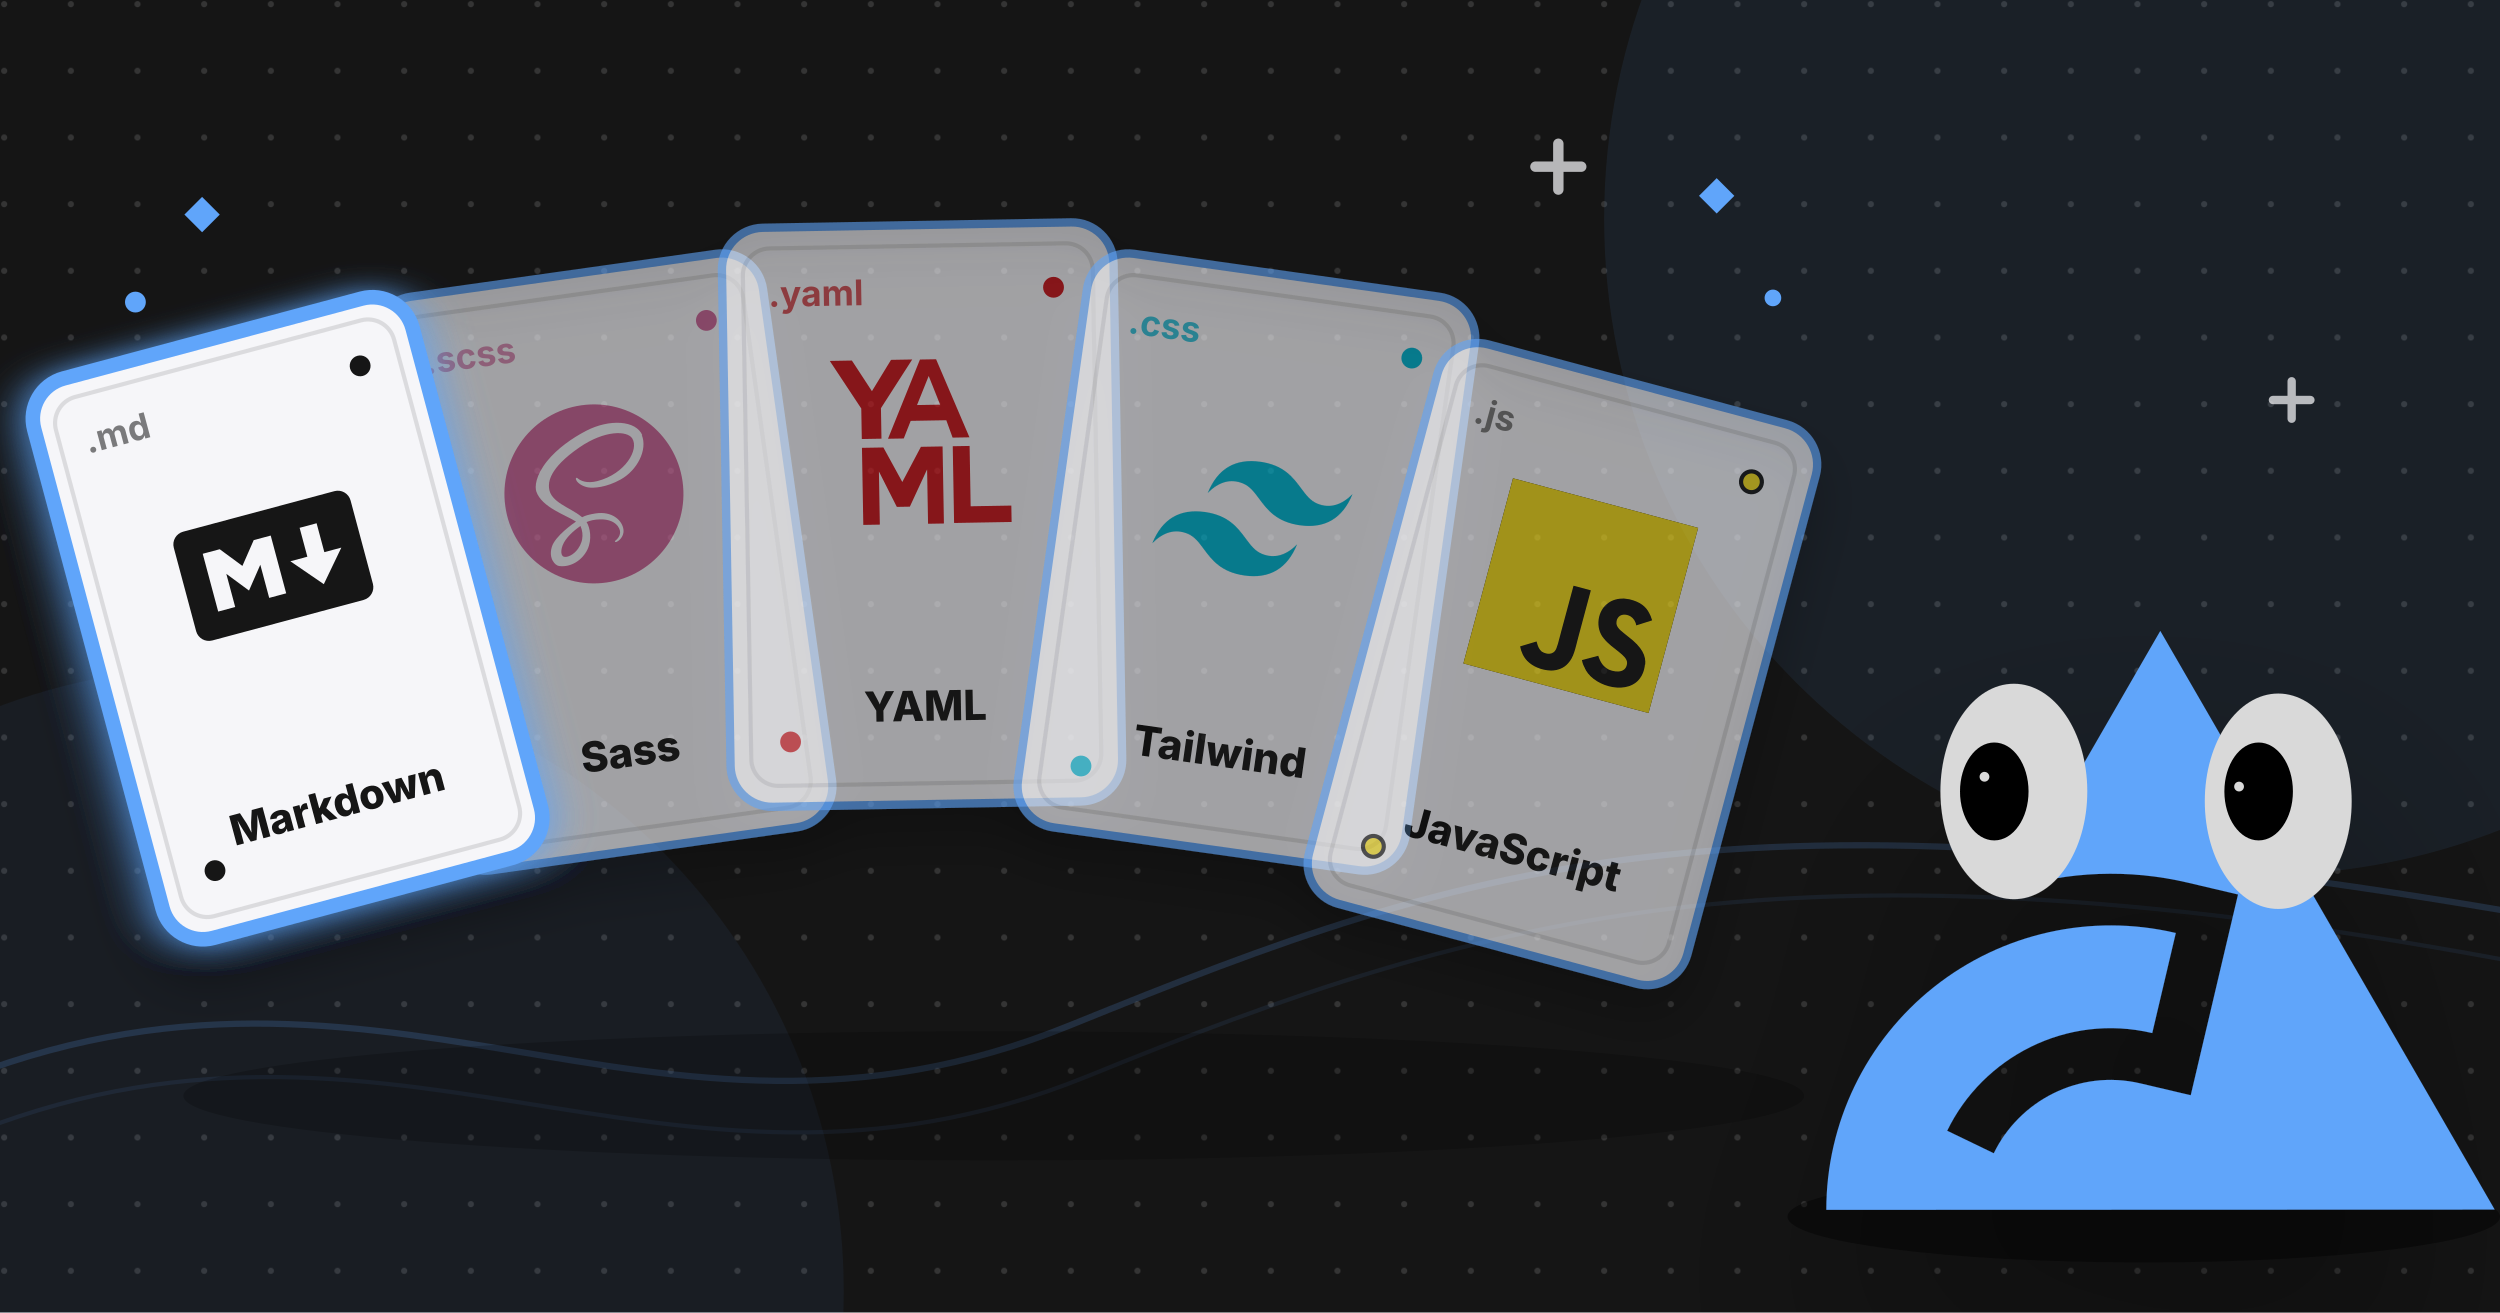
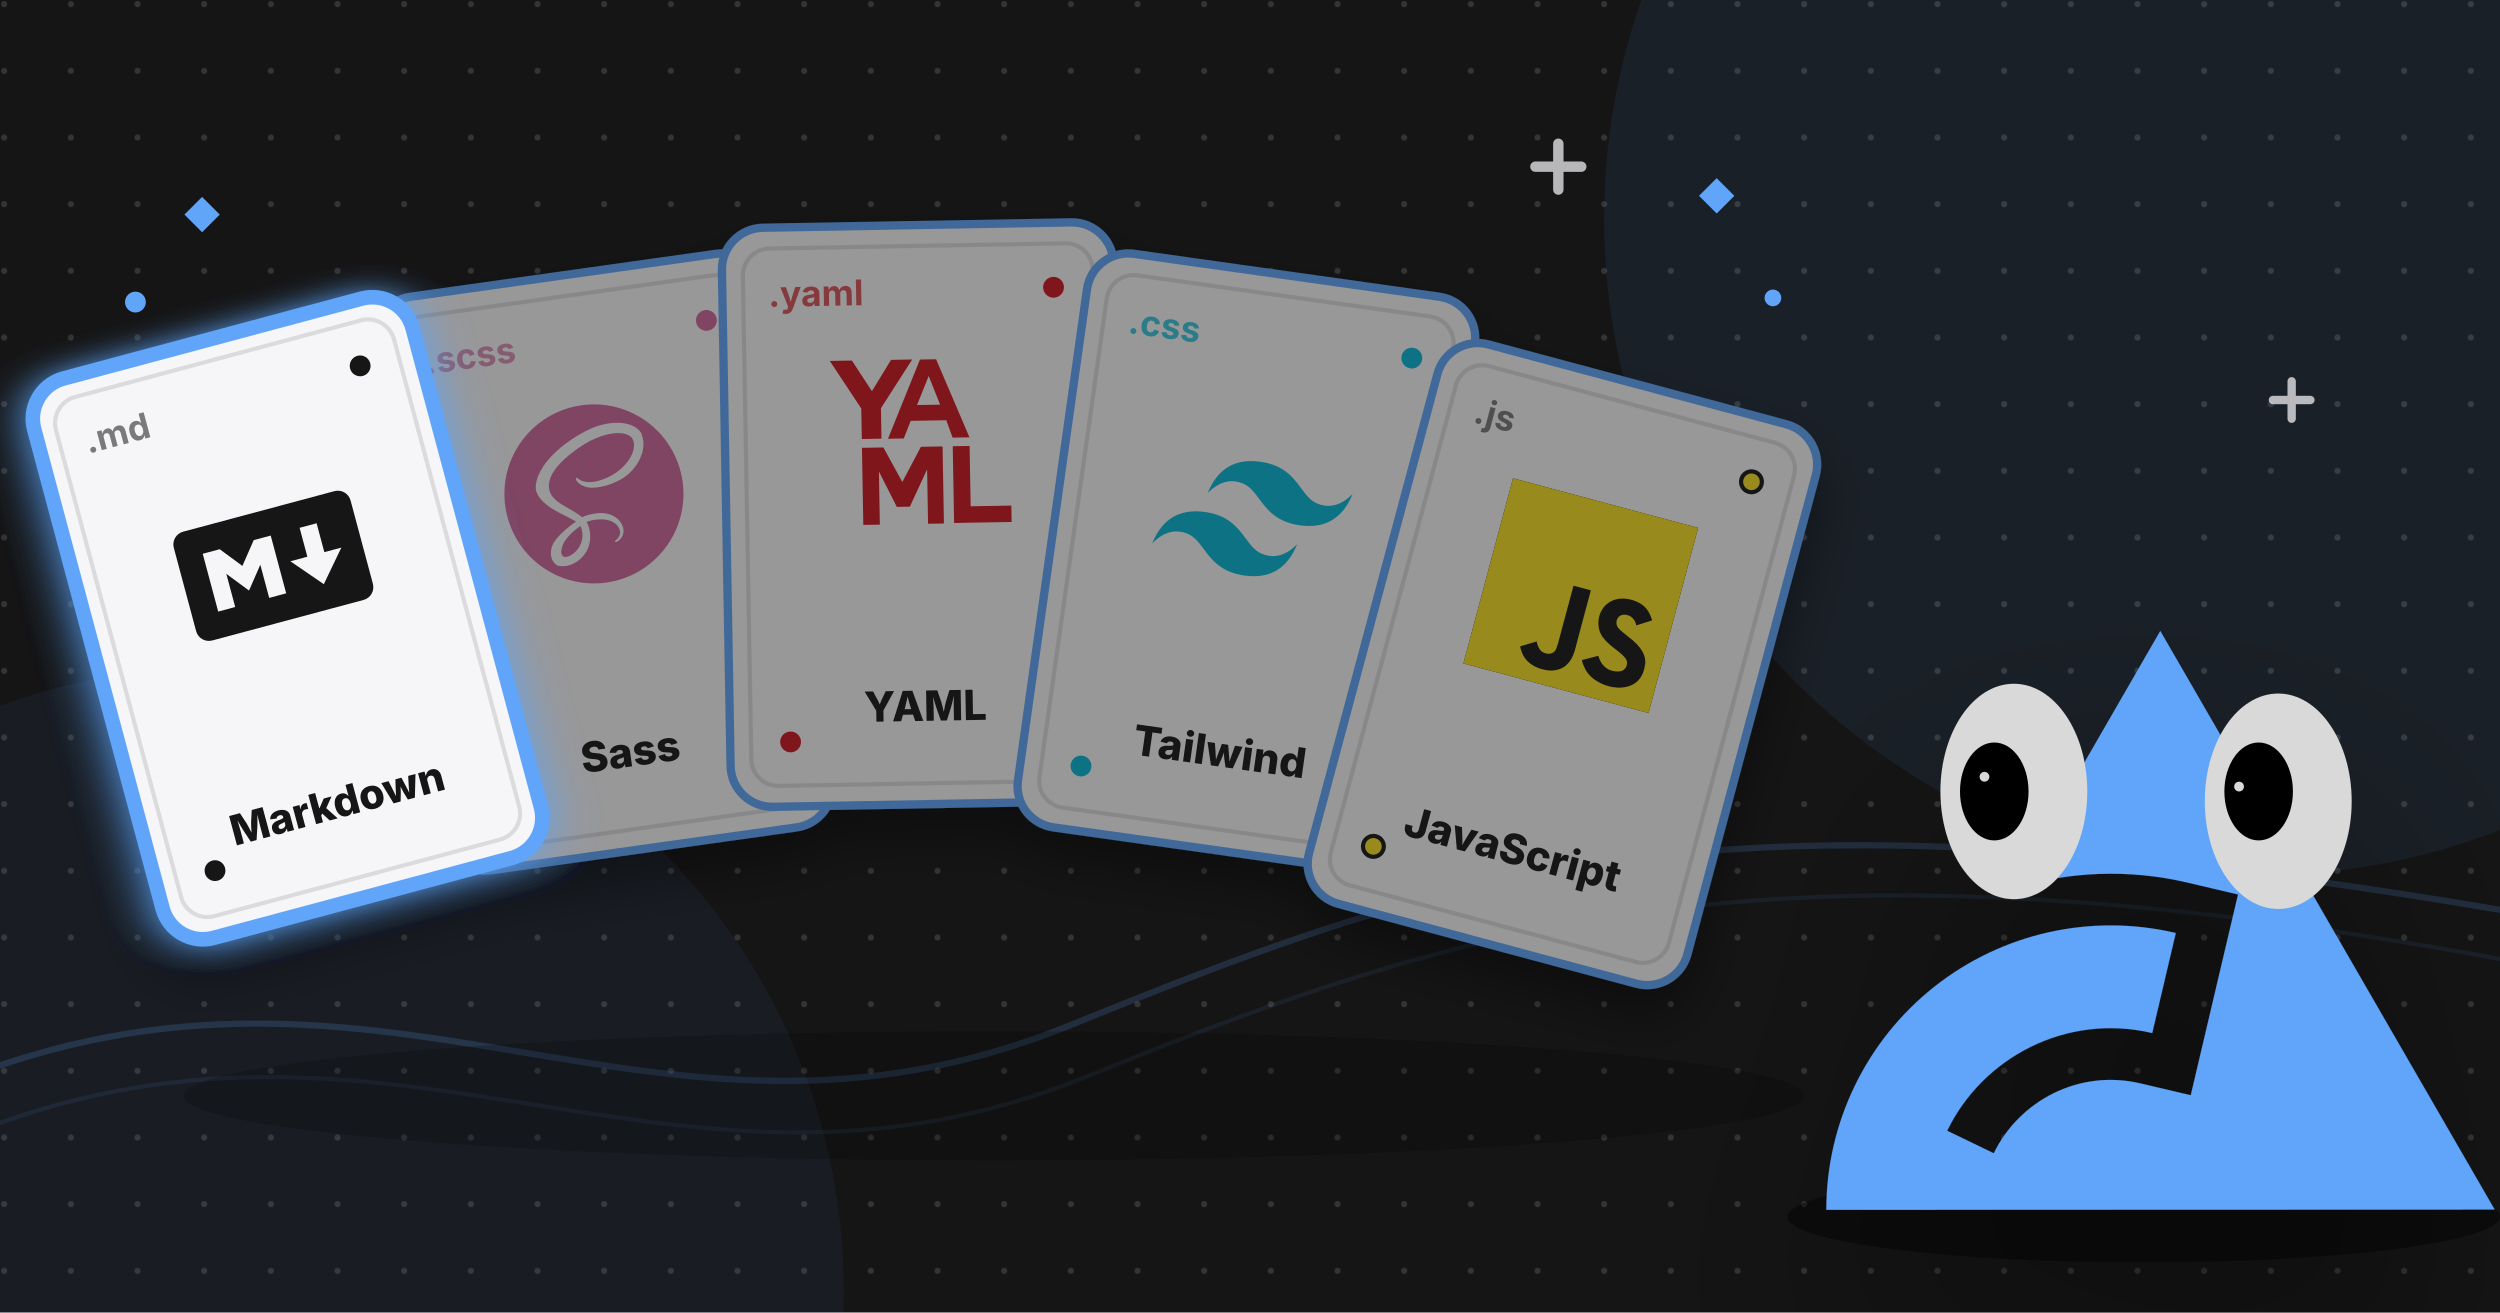
<svg xmlns="http://www.w3.org/2000/svg" width="1200" height="630" viewBox="0 0 1200 630" fill="none">
  <defs>
    <pattern id="dots" width="32" height="32" patternUnits="userSpaceOnUse">
      <circle cx="2" cy="2" r="1.5" fill="#F6F6F9" fill-opacity="0.14" />
    </pattern>
    <filter id="card-shadow" x="-35%" y="-30%" width="170%" height="180%" color-interpolation-filters="sRGB">
      <feDropShadow dx="0" dy="14" stdDeviation="12" flood-color="#000000" flood-opacity="0.35" />
    </filter>
    <filter id="selected-card-glow" x="-35%" y="-35%" width="170%" height="190%" color-interpolation-filters="sRGB">
      <feDropShadow dx="0" dy="0" stdDeviation="9" flood-color="#60A5FA" flood-opacity="0.9" />
+     </filter>
+     <filter id="dim-card" x="-5%" y="-5%" width="110%" height="110%" color-interpolation-filters="sRGB">
+       <feComponentTransfer>
+         <feFuncR type="linear" slope="0.58" intercept="0.035" />
+         <feFuncG type="linear" slope="0.58" intercept="0.035" />
+         <feFuncB type="linear" slope="0.58" intercept="0.035" />
+         <feFuncA type="identity" />
+       </feComponentTransfer>
    </filter>
    <filter id="mascot-shadow" x="-30%" y="-30%" width="170%" height="180%" color-interpolation-filters="sRGB">
      <feDropShadow dx="0" dy="16" stdDeviation="13" flood-color="#000000" flood-opacity="0.4" />
    </filter>
  </defs>
  <rect width="1200" height="630" fill="#151515" />
  <rect width="1200" height="630" fill="url(#dots)" />
  <circle cx="1085" cy="105" r="315" fill="#60A5FA" fill-opacity="0.08" />
  <circle cx="105" cy="620" r="300" fill="#60A5FA" fill-opacity="0.06" />
  <path d="M-35 525C181 430 310 575 514 492C711 412 834 371 1236 443" stroke="#60A5FA" stroke-opacity="0.18" stroke-width="3" />
  <path d="M-30 551C183 456 318 599 521 517C715 438 865 394 1235 467" stroke="#60A5FA" stroke-opacity="0.09" stroke-width="2" />
  <g fill="#60A5FA">
    <path d="M91 97H103V109H91V97Z" transform="rotate(45 97 103)" />
    <path d="M818 88H830V100H818V88Z" transform="rotate(45 824 94)" />
    <circle cx="65" cy="145" r="5" />
    <circle cx="851" cy="143" r="4" />
  </g>
  <g stroke="#F6F6F9" stroke-linecap="round" stroke-opacity="0.72">
    <path d="M748 69V91M737 80H759" stroke-width="5" />
    <path d="M1100 183V201M1091 192H1109" stroke-width="4" />
  </g>
  <ellipse cx="1029" cy="584" rx="171" ry="22" fill="#000000" fill-opacity="0.42" />
  <ellipse cx="477" cy="526" rx="389" ry="31" fill="#000000" fill-opacity="0.2" />
  <g transform="translate(875 300) scale(4.7)" filter="url(#mascot-shadow)">
    <path d="M34.455 0.6L19.26 26.942C25.029 25.161 31.236 24.895 37.253 26.312L42.393 27.523L37.566 48.026L32.419 46.815C26.093 45.325 20.016 48.65 17.45 53.951L12.692 51.652C16.319 44.153 24.873 39.61 33.633 41.673L36.039 31.454C27.405 29.422 18.307 31.452 11.354 36.961C4.401 42.468 0.341 50.861 0.345 59.732L68.611 59.706L34.455 0.6Z" fill="#60A5FA" />
    <ellipse cx="19.5" cy="17" rx="7.5" ry="11" fill="#D9D9D9" />
    <path d="M21 17C21 19.761 19.433 22 17.5 22C15.567 22 14 19.761 14 17C14 14.239 15.567 12 17.5 12C19.433 12 21 14.239 21 17Z" fill="#000000" />
    <circle cx="16.5" cy="15.5" r="0.5" fill="#D9D9D9" />
    <ellipse cx="46.5" cy="18" rx="7.5" ry="11" fill="#D9D9D9" />
    <path d="M48 17C48 19.761 46.433 22 44.5 22C42.567 22 41 19.761 41 17C41 14.239 42.567 12 44.5 12C46.433 12 48 14.239 48 17Z" fill="#000000" />
    <circle cx="42.5" cy="16.5" r="0.5" fill="#D9D9D9" />
  </g>
  <g filter="url(#card-shadow)" font-family="Inter, ui-sans-serif, system-ui, -apple-system, BlinkMacSystemFont, 'Segoe UI', sans-serif">
-     <g transform="translate(207 130) rotate(-8 94 220)" opacity="0.58">
+     <g transform="translate(207 130) rotate(-8 94 220)" filter="url(#dim-card)">
      <rect width="188" height="278" rx="20" fill="#F6F6F9" stroke="#60A5FA" stroke-width="4" />
      <rect x="10" y="10" width="168" height="258" rx="13" stroke="#151515" stroke-opacity="0.12" stroke-width="2" />
      <text x="22" y="38" fill="#CC6699" fill-opacity="0.72" font-size="17" font-weight="750">.scss</text>
      <g transform="translate(51 63) scale(3.58)" fill="#CC6699">
        <path d="M12 0c6.627 0 12 5.373 12 12s-5.373 12-12 12S0 18.627 0 12 5.373 0 12 0zM9.615 15.998c.175.645.156 1.248-.024 1.792l-.065.18c-.024.061-.052.12-.078.176-.14.29-.326.56-.555.81-.698.759-1.672 1.047-2.09.805-.45-.262-.226-1.335.584-2.19.871-.918 2.12-1.509 2.12-1.509v-.003l.108-.061zm9.911-10.861c-.542-2.133-4.077-2.834-7.422-1.645-1.989.707-4.144 1.818-5.693 3.267C4.568 8.48 4.275 9.98 4.396 10.607c.427 2.211 3.457 3.657 4.703 4.73v.006c-.367.18-3.056 1.529-3.686 2.925-.675 1.47.105 2.521.615 2.655 1.575.436 3.195-.36 4.065-1.649.84-1.261.766-2.881.404-3.676.496-.135 1.08-.195 1.83-.104 2.101.24 2.521 1.56 2.43 2.1-.09.539-.523.854-.674.944-.15.091-.195.12-.181.181.015.09.091.09.21.075.165-.03 1.096-.45 1.141-1.471.045-1.29-1.186-2.729-3.375-2.7-.9.016-1.471.091-1.875.256-.03-.045-.061-.075-.105-.105-1.35-1.455-3.855-2.475-3.75-4.41.03-.705.285-2.564 4.8-4.814 3.705-1.846 6.661-1.335 7.171-.21.733 1.604-1.576 4.59-5.431 5.024-1.47.165-2.235-.404-2.431-.615-.209-.225-.239-.24-.314-.194-.12.06-.045.255 0 .375.12.3.585.825 1.396 1.095.704.225 2.43.359 4.5-.45 2.324-.899 4.139-3.405 3.614-5.505l.073.067z" />
      </g>
      <text x="94" y="238" text-anchor="middle" fill="#151515" font-size="20" font-weight="800">Sass</text>
      <circle cx="29" cy="247" r="5" fill="#CC6699" />
      <circle cx="159" cy="31" r="5" fill="#CC6699" />
    </g>
-     <g transform="translate(350 108) rotate(-1 94 220)" opacity="0.58">
+     <g transform="translate(350 108) rotate(-1 94 220)" filter="url(#dim-card)">
      <rect width="188" height="278" rx="20" fill="#F6F6F9" stroke="#60A5FA" stroke-width="4" />
      <rect x="10" y="10" width="168" height="258" rx="13" stroke="#151515" stroke-opacity="0.12" stroke-width="2" />
      <text x="22" y="38" fill="#CB171E" fill-opacity="0.72" font-size="17" font-weight="750">.yaml</text>
      <g transform="translate(51 61) scale(3.58)" fill="#CB171E">
        <path d="m0 .97 4.111 6.453v4.09h2.638v-4.09L11.053.969H8.214L5.58 5.125 2.965.969Zm12.093.024-4.47 10.544h2.114l.97-2.345h4.775l.804 2.345h2.26L14.255.994Zm1.133 2.225 1.463 3.87h-3.096zm3.06 9.475v10.29H24v-2.199h-5.454v-8.091zm-12.175.002v10.335h2.217v-7.129l2.32 4.792h1.746l2.4-4.96v7.295h2.127V12.696h-2.904L9.44 17.37l-2.455-4.674Z" />
      </g>
      <text x="94" y="238" text-anchor="middle" fill="#151515" font-size="20" font-weight="800">YAML</text>
      <circle cx="29" cy="247" r="5" fill="#CB171E" />
      <circle cx="159" cy="31" r="5" fill="#CB171E" />
    </g>
-     <g transform="translate(493 130) rotate(8 94 220)" opacity="0.58">
+     <g transform="translate(493 130) rotate(8 94 220)" filter="url(#dim-card)">
      <rect width="188" height="278" rx="20" fill="#F6F6F9" stroke="#60A5FA" stroke-width="4" />
      <rect x="10" y="10" width="168" height="258" rx="13" stroke="#151515" stroke-opacity="0.12" stroke-width="2" />
      <text x="22" y="38" fill="#06B6D4" fill-opacity="0.78" font-size="17" font-weight="750">.css</text>
      <g transform="translate(48 72) scale(3.83)" fill="#06B6D4">
        <path d="M12.001 4.8c-3.2 0-5.2 1.6-6 4.8 1.2-1.6 2.6-2.2 4.2-1.8.913.228 1.565.89 2.288 1.624C13.666 10.618 15.027 12 18.001 12c3.2 0 5.2-1.6 6-4.8-1.2 1.6-2.6 2.2-4.2 1.8-.913-.228-1.565-.89-2.288-1.624C16.337 6.182 14.976 4.8 12.001 4.8zM6.001 12c-3.2 0-5.2 1.6-6 4.8 1.2-1.6 2.6-2.2 4.2-1.8.913.228 1.565.89 2.288 1.624 1.177 1.194 2.538 2.576 5.512 2.576 3.2 0 5.2-1.6 6-4.8-1.2 1.6-2.6 2.2-4.2 1.8-.913-.228-1.565-.89-2.288-1.624C10.337 13.382 8.976 12 6.001 12z" />
      </g>
      <text x="94" y="238" text-anchor="middle" fill="#151515" font-size="20" font-weight="800">Tailwind</text>
      <circle cx="29" cy="247" r="5" fill="#06B6D4" />
      <circle cx="159" cy="31" r="5" fill="#06B6D4" />
    </g>
-     <g transform="translate(635 177) rotate(15 94 220)" opacity="0.58">
+     <g transform="translate(635 177) rotate(15 94 220)" filter="url(#dim-card)">
      <rect width="188" height="278" rx="20" fill="#F6F6F9" stroke="#60A5FA" stroke-width="4" />
      <rect x="10" y="10" width="168" height="258" rx="13" stroke="#151515" stroke-opacity="0.12" stroke-width="2" />
      <text x="22" y="38" fill="#151515" fill-opacity="0.55" font-size="17" font-weight="750">.js</text>
      <rect x="48" y="59" width="92" height="92" fill="#151515" />
      <g transform="translate(48 59) scale(3.833333)" fill="#F7DF1E">
        <path d="M0 0h24v24H0V0zm22.034 18.276c-.175-1.095-.888-2.015-3.003-2.873-.736-.345-1.554-.585-1.797-1.14-.091-.33-.105-.51-.046-.705.15-.646.915-.84 1.515-.66.39.12.75.42.976.9 1.034-.676 1.034-.676 1.755-1.125-.27-.42-.404-.601-.586-.78-.63-.705-1.469-1.065-2.834-1.034l-.705.089c-.676.165-1.32.525-1.71 1.005-1.14 1.291-.811 3.541.569 4.471 1.365 1.02 3.361 1.244 3.616 2.205.24 1.17-.87 1.545-1.966 1.41-.811-.18-1.26-.586-1.755-1.336l-1.83 1.051c.21.48.45.689.81 1.109 1.74 1.756 6.09 1.666 6.871-1.004.029-.09.24-.705.074-1.65l.046.067zm-8.983-7.245h-2.248c0 1.938-.009 3.864-.009 5.805 0 1.232.063 2.363-.138 2.711-.33.689-1.18.601-1.566.48-.396-.196-.597-.466-.83-.855-.063-.105-.11-.196-.127-.196l-1.825 1.125c.305.63.75 1.172 1.324 1.517.855.51 2.004.675 3.207.405.783-.226 1.458-.691 1.811-1.411.51-.93.402-2.07.397-3.346.012-2.054 0-4.109 0-6.179l.004-.056z" />
      </g>
      <text x="94" y="238" text-anchor="middle" fill="#151515" font-size="20" font-weight="800">JavaScript</text>
      <circle cx="29" cy="247" r="5" fill="#F7DF1E" stroke="#151515" stroke-width="2" />
      <circle cx="159" cy="31" r="5" fill="#F7DF1E" stroke="#151515" stroke-width="2" />
    </g>
    <g transform="translate(65 155) rotate(-15 94 220)" filter="url(#selected-card-glow)">
      <rect width="188" height="278" rx="20" fill="#F6F6F9" stroke="#60A5FA" stroke-width="7" />
      <rect x="10" y="10" width="168" height="258" rx="13" stroke="#151515" stroke-opacity="0.12" stroke-width="2" />
      <text x="22" y="38" fill="#151515" fill-opacity="0.55" font-size="17" font-weight="750">.md</text>
      <g transform="translate(50 69) scale(3.66)" fill="#151515">
        <path d="M22.27 19.385H1.73A1.73 1.73 0 010 17.655V6.345a1.73 1.73 0 011.73-1.73h20.54A1.73 1.73 0 0124 6.345v11.308a1.73 1.73 0 01-1.73 1.731zM5.769 15.923v-4.5l2.308 2.885 2.307-2.885v4.5h2.308V8.078h-2.308l-2.307 2.885-2.308-2.885H3.46v7.847zM21.232 12h-2.309V8.077h-2.307V12h-2.308l3.461 4.039z" />
      </g>
      <text x="94" y="238" text-anchor="middle" fill="#151515" font-size="20" font-weight="800">Markdown</text>
      <circle cx="29" cy="247" r="5" fill="#151515" />
      <circle cx="159" cy="31" r="5" fill="#151515" />
    </g>
  </g>
</svg>
